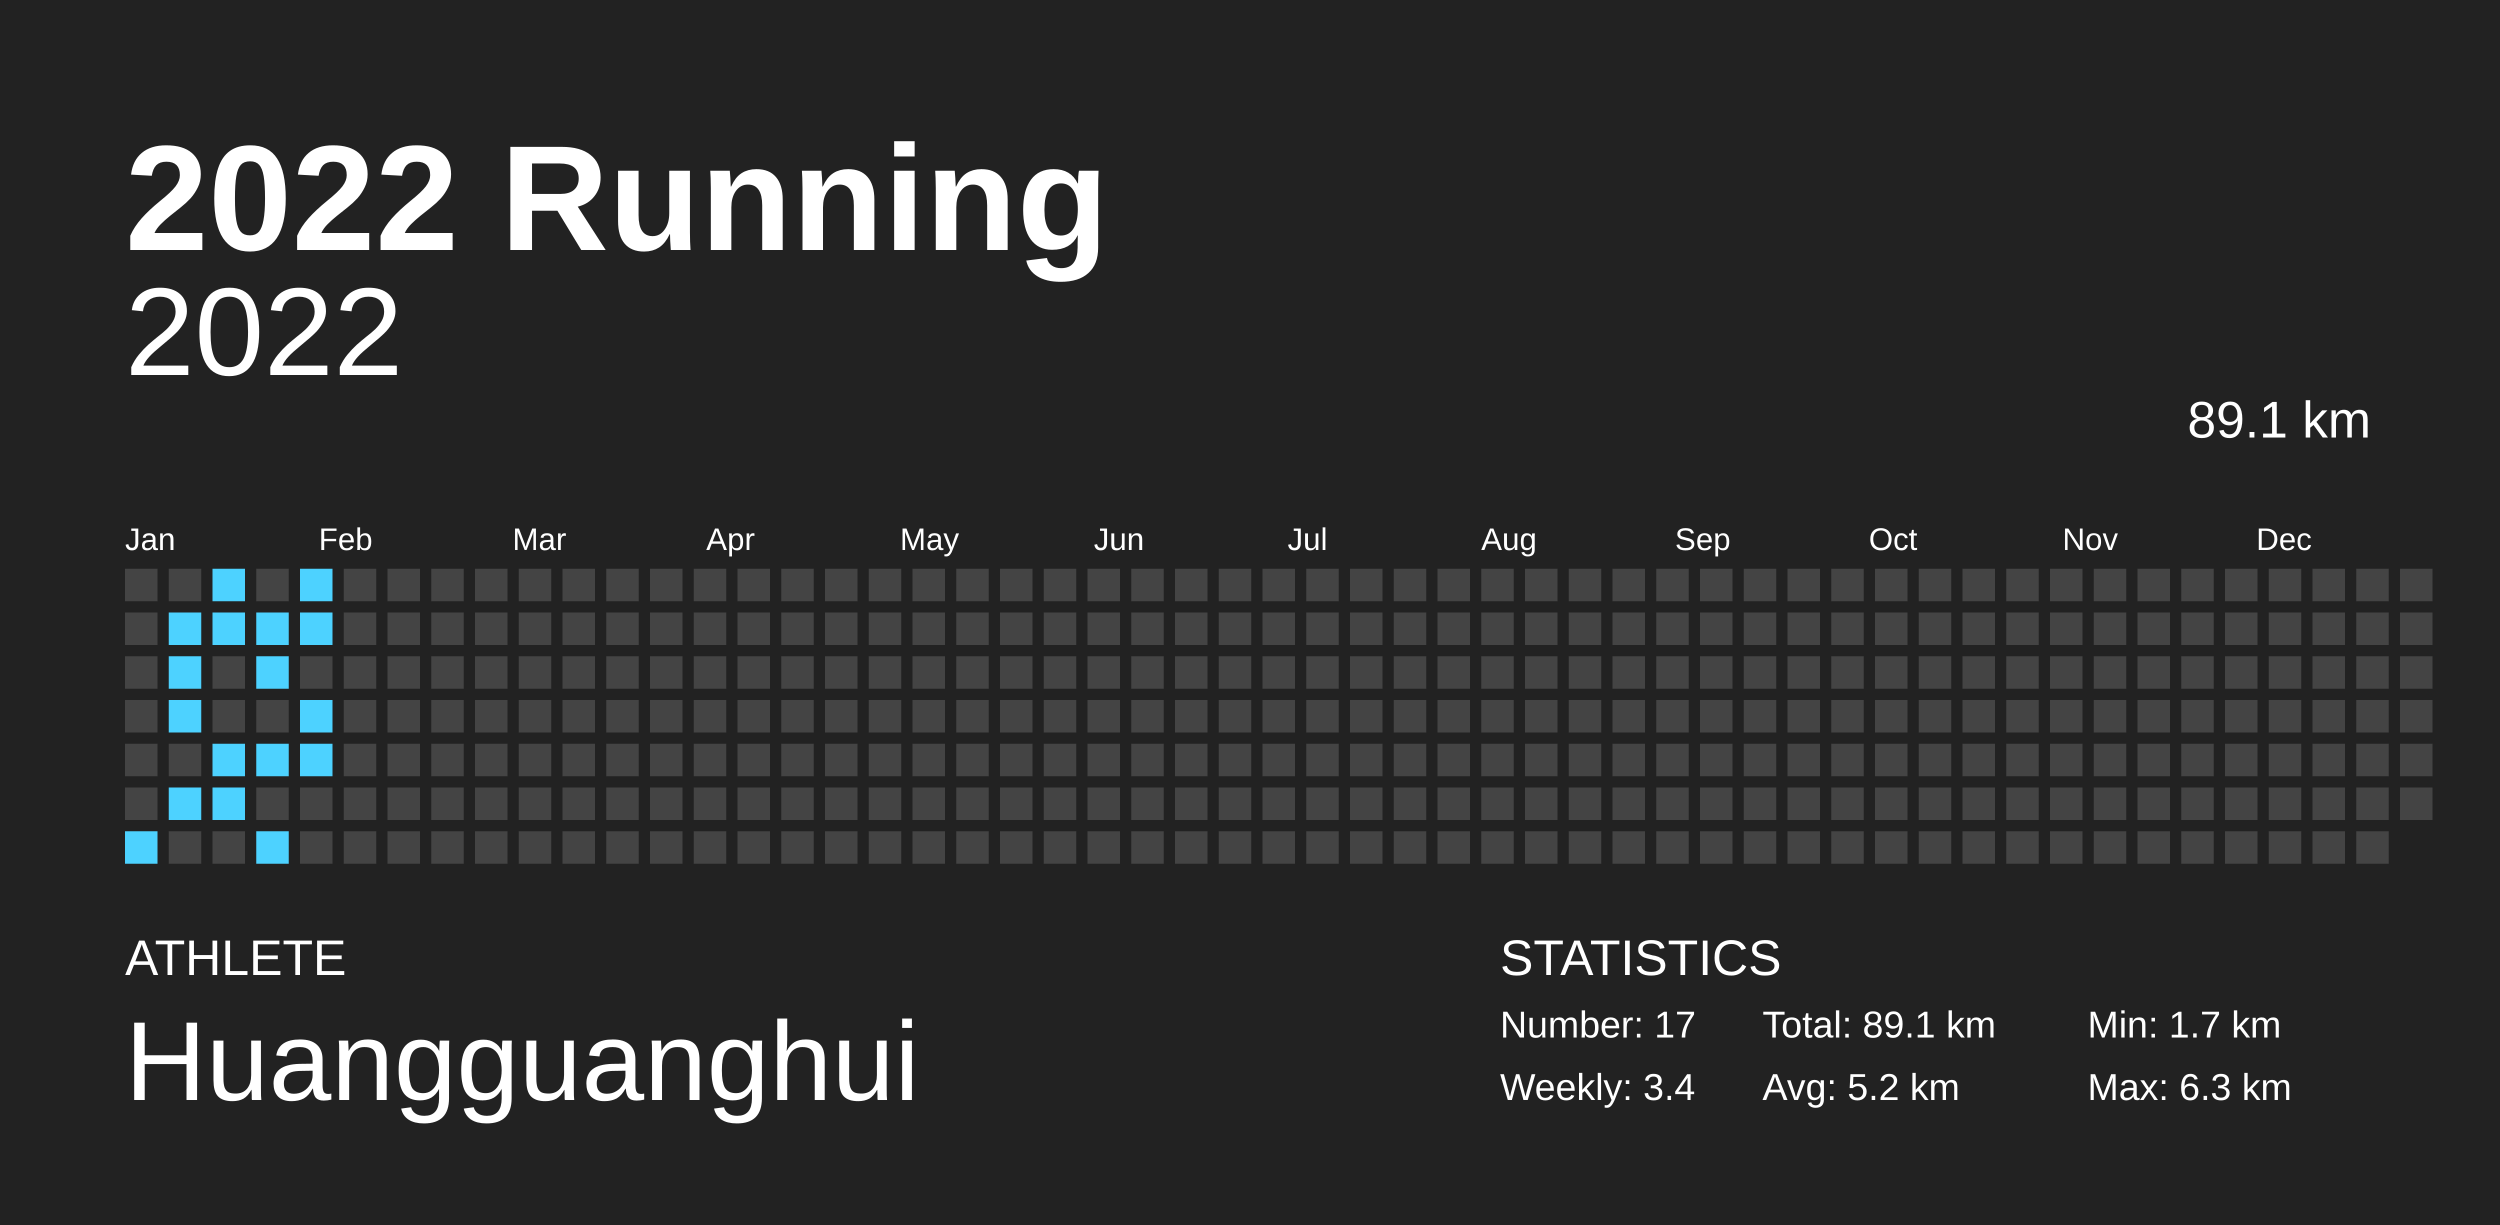
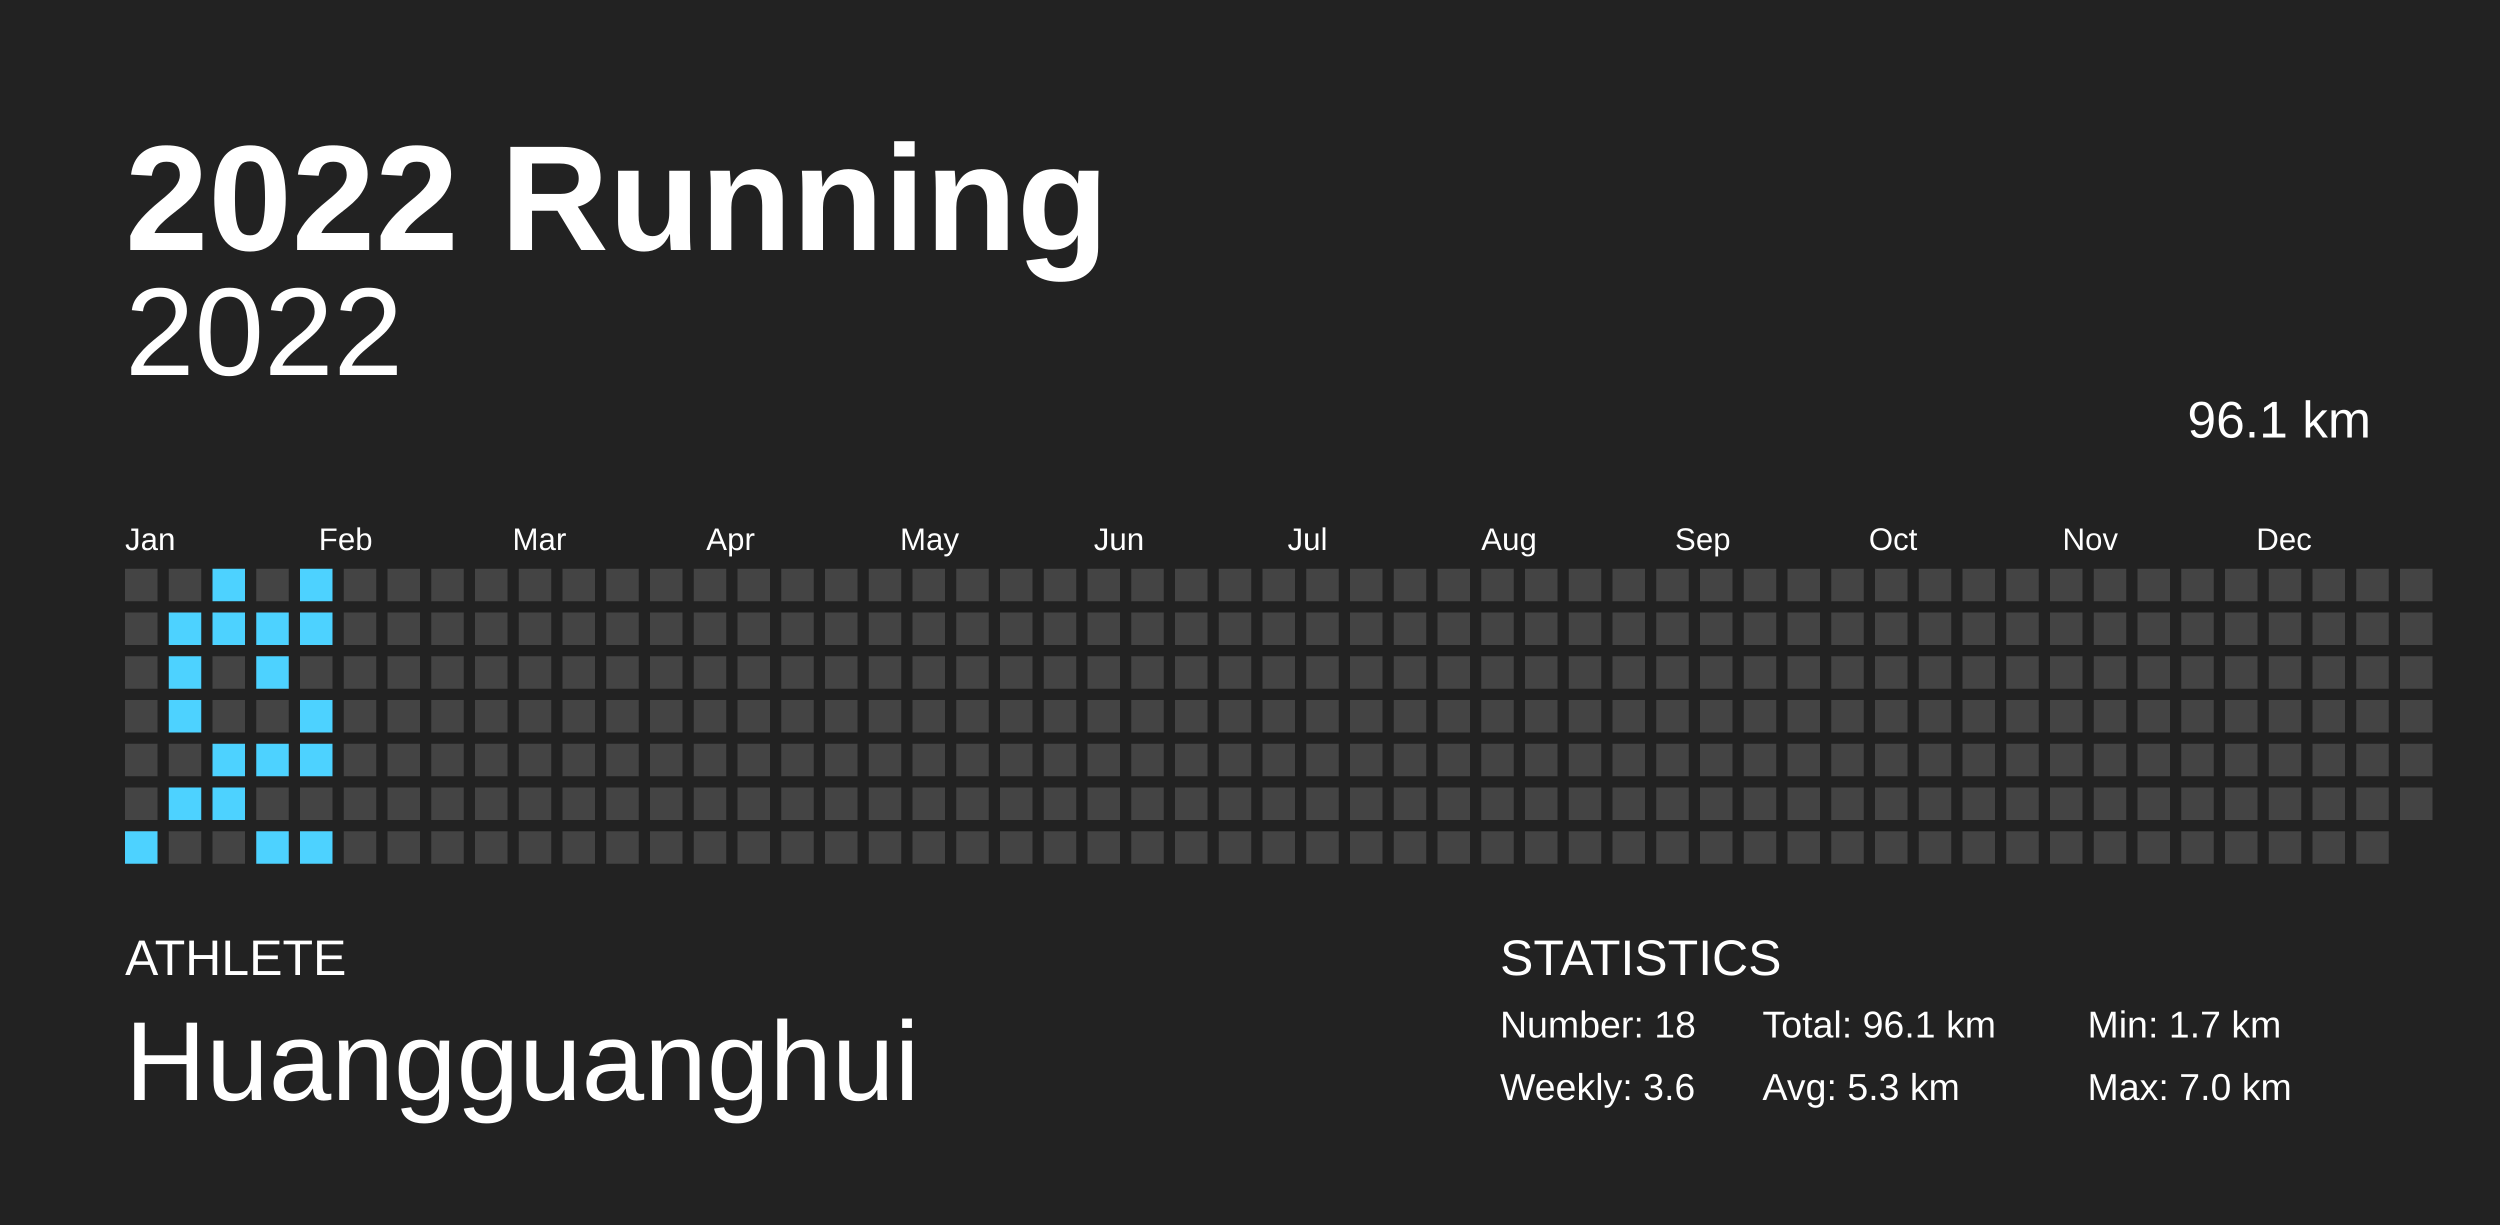
<svg xmlns="http://www.w3.org/2000/svg" baseProfile="full" height="98mm" version="1.1" viewBox="0,0,200,98" width="200mm">
  <defs />
  <rect fill="#222222" height="98" width="200" x="0" y="0" />
  <text fill="#FFFFFF" style="font-size:12px; font-family:Arial; font-weight:bold;" x="10" y="20">2022 Running</text>
  <text fill="#FFFFFF" style="font-size:4px; font-family:Arial" x="10" y="78">ATHLETE</text>
  <text fill="#FFFFFF" style="font-size:9px; font-family:Arial" x="10" y="88">Huangguanghui</text>
  <text fill="#FFFFFF" style="font-size:4px; font-family:Arial" x="120" y="78">STATISTICS</text>
-   <text fill="#FFFFFF" style="font-size:3px; font-family:Arial" x="120" y="83">Number: 17</text>
-   <text fill="#FFFFFF" style="font-size:3px; font-family:Arial" x="120" y="88">Weekly: 3.4</text>
-   <text fill="#FFFFFF" style="font-size:3px; font-family:Arial" x="141" y="83">Total: 89.1 km</text>
-   <text fill="#FFFFFF" style="font-size:3px; font-family:Arial" x="141" y="88">Avg: 5.2 km</text>
+   <text fill="#FFFFFF" style="font-size:3px; font-family:Arial" x="120" y="83">Number: 18</text>
+   <text fill="#FFFFFF" style="font-size:3px; font-family:Arial" x="120" y="88">Weekly: 3.6</text>
+   <text fill="#FFFFFF" style="font-size:3px; font-family:Arial" x="141" y="83">Total: 96.1 km</text>
+   <text fill="#FFFFFF" style="font-size:3px; font-family:Arial" x="141" y="88">Avg: 5.3 km</text>
  <text fill="#FFFFFF" style="font-size:3px; font-family:Arial" x="167" y="83">Min: 1.7 km</text>
-   <text fill="#FFFFFF" style="font-size:3px; font-family:Arial" x="167" y="88">Max: 6.3 km</text>
+   <text fill="#FFFFFF" style="font-size:3px; font-family:Arial" x="167" y="88">Max: 7.0 km</text>
  <text alignment-baseline="hanging" fill="#FFFFFF" style="font-size:10.0px; font-family:Arial;" x="10" y="30">2022</text>
-   <text alignment-baseline="hanging" fill="#FFFFFF" style="font-size:4.125px; font-family:Arial;" x="175" y="35">89.1 km</text>
+   <text alignment-baseline="hanging" fill="#FFFFFF" style="font-size:4.125px; font-family:Arial;" x="175" y="35">96.1 km</text>
  <text fill="#FFFFFF" style="font-size:2.5px; font-family:Arial" x="10.0" y="44">Jan</text>
  <text fill="#FFFFFF" style="font-size:2.5px; font-family:Arial" x="25.5" y="44">Feb</text>
  <text fill="#FFFFFF" style="font-size:2.5px; font-family:Arial" x="41.0" y="44">Mar</text>
  <text fill="#FFFFFF" style="font-size:2.5px; font-family:Arial" x="56.5" y="44">Apr</text>
  <text fill="#FFFFFF" style="font-size:2.5px; font-family:Arial" x="72.0" y="44">May</text>
  <text fill="#FFFFFF" style="font-size:2.5px; font-family:Arial" x="87.5" y="44">Jun</text>
  <text fill="#FFFFFF" style="font-size:2.5px; font-family:Arial" x="103.0" y="44">Jul</text>
  <text fill="#FFFFFF" style="font-size:2.5px; font-family:Arial" x="118.5" y="44">Aug</text>
  <text fill="#FFFFFF" style="font-size:2.5px; font-family:Arial" x="134.0" y="44">Sep</text>
  <text fill="#FFFFFF" style="font-size:2.5px; font-family:Arial" x="149.5" y="44">Oct</text>
  <text fill="#FFFFFF" style="font-size:2.5px; font-family:Arial" x="165.0" y="44">Nov</text>
  <text fill="#FFFFFF" style="font-size:2.5px; font-family:Arial" x="180.5" y="44">Dec</text>
  <rect fill="#444444" height="2.6" width="2.6" x="10.0" y="45.5" />
  <rect fill="#444444" height="2.6" width="2.6" x="10.0" y="49.0" />
  <rect fill="#444444" height="2.6" width="2.6" x="10.0" y="52.5" />
  <rect fill="#444444" height="2.6" width="2.6" x="10.0" y="56.0" />
  <rect fill="#444444" height="2.6" width="2.6" x="10.0" y="59.5" />
  <rect fill="#444444" height="2.6" width="2.6" x="10.0" y="63.0" />
  <rect fill="#4dd2ff" height="2.6" width="2.6" x="10.0" y="66.5" />
  <rect fill="#444444" height="2.6" width="2.6" x="13.5" y="45.5" />
  <rect fill="#4dd2ff" height="2.6" width="2.6" x="13.5" y="49.0" />
  <rect fill="#4dd2ff" height="2.6" width="2.6" x="13.5" y="52.5" />
  <rect fill="#4dd2ff" height="2.6" width="2.6" x="13.5" y="56.0" />
  <rect fill="#444444" height="2.6" width="2.6" x="13.5" y="59.5" />
  <rect fill="#4dd2ff" height="2.6" width="2.6" x="13.5" y="63.0" />
  <rect fill="#444444" height="2.6" width="2.6" x="13.5" y="66.5" />
  <rect fill="#4dd2ff" height="2.6" width="2.6" x="17.0" y="45.5" />
  <rect fill="#4dd2ff" height="2.6" width="2.6" x="17.0" y="49.0" />
  <rect fill="#444444" height="2.6" width="2.6" x="17.0" y="52.5" />
  <rect fill="#444444" height="2.6" width="2.6" x="17.0" y="56.0" />
  <rect fill="#4dd2ff" height="2.6" width="2.6" x="17.0" y="59.5" />
  <rect fill="#4dd2ff" height="2.6" width="2.6" x="17.0" y="63.0" />
  <rect fill="#444444" height="2.6" width="2.6" x="17.0" y="66.5" />
  <rect fill="#444444" height="2.6" width="2.6" x="20.5" y="45.5" />
  <rect fill="#4dd2ff" height="2.6" width="2.6" x="20.5" y="49.0" />
  <rect fill="#4dd2ff" height="2.6" width="2.6" x="20.5" y="52.5" />
  <rect fill="#444444" height="2.6" width="2.6" x="20.5" y="56.0" />
  <rect fill="#4dd2ff" height="2.6" width="2.6" x="20.5" y="59.5" />
  <rect fill="#444444" height="2.6" width="2.6" x="20.5" y="63.0" />
  <rect fill="#4dd2ff" height="2.6" width="2.6" x="20.5" y="66.5" />
  <rect fill="#4dd2ff" height="2.6" width="2.6" x="24.0" y="45.5" />
  <rect fill="#4dd2ff" height="2.6" width="2.6" x="24.0" y="49.0" />
  <rect fill="#444444" height="2.6" width="2.6" x="24.0" y="52.5" />
  <rect fill="#4dd2ff" height="2.6" width="2.6" x="24.0" y="56.0" />
  <rect fill="#4dd2ff" height="2.6" width="2.6" x="24.0" y="59.5" />
  <rect fill="#444444" height="2.6" width="2.6" x="24.0" y="63.0" />
-   <rect fill="#444444" height="2.6" width="2.6" x="24.0" y="66.5" />
+   <rect fill="#4dd2ff" height="2.6" width="2.6" x="24.0" y="66.5" />
  <rect fill="#444444" height="2.6" width="2.6" x="27.5" y="45.5" />
  <rect fill="#444444" height="2.6" width="2.6" x="27.5" y="49.0" />
  <rect fill="#444444" height="2.6" width="2.6" x="27.5" y="52.5" />
  <rect fill="#444444" height="2.6" width="2.6" x="27.5" y="56.0" />
  <rect fill="#444444" height="2.6" width="2.6" x="27.5" y="59.5" />
  <rect fill="#444444" height="2.6" width="2.6" x="27.5" y="63.0" />
  <rect fill="#444444" height="2.6" width="2.6" x="27.5" y="66.5" />
  <rect fill="#444444" height="2.6" width="2.6" x="31.0" y="45.5" />
  <rect fill="#444444" height="2.6" width="2.6" x="31.0" y="49.0" />
  <rect fill="#444444" height="2.6" width="2.6" x="31.0" y="52.5" />
  <rect fill="#444444" height="2.6" width="2.6" x="31.0" y="56.0" />
  <rect fill="#444444" height="2.6" width="2.6" x="31.0" y="59.5" />
  <rect fill="#444444" height="2.6" width="2.6" x="31.0" y="63.0" />
  <rect fill="#444444" height="2.6" width="2.6" x="31.0" y="66.5" />
  <rect fill="#444444" height="2.6" width="2.6" x="34.5" y="45.5" />
  <rect fill="#444444" height="2.6" width="2.6" x="34.5" y="49.0" />
  <rect fill="#444444" height="2.6" width="2.6" x="34.5" y="52.5" />
  <rect fill="#444444" height="2.6" width="2.6" x="34.5" y="56.0" />
  <rect fill="#444444" height="2.6" width="2.6" x="34.5" y="59.5" />
  <rect fill="#444444" height="2.6" width="2.6" x="34.5" y="63.0" />
  <rect fill="#444444" height="2.6" width="2.6" x="34.5" y="66.5" />
  <rect fill="#444444" height="2.6" width="2.6" x="38.0" y="45.5" />
  <rect fill="#444444" height="2.6" width="2.6" x="38.0" y="49.0" />
  <rect fill="#444444" height="2.6" width="2.6" x="38.0" y="52.5" />
  <rect fill="#444444" height="2.6" width="2.6" x="38.0" y="56.0" />
  <rect fill="#444444" height="2.6" width="2.6" x="38.0" y="59.5" />
  <rect fill="#444444" height="2.6" width="2.6" x="38.0" y="63.0" />
  <rect fill="#444444" height="2.6" width="2.6" x="38.0" y="66.5" />
  <rect fill="#444444" height="2.6" width="2.6" x="41.5" y="45.5" />
  <rect fill="#444444" height="2.6" width="2.6" x="41.5" y="49.0" />
  <rect fill="#444444" height="2.6" width="2.6" x="41.5" y="52.5" />
  <rect fill="#444444" height="2.6" width="2.6" x="41.5" y="56.0" />
  <rect fill="#444444" height="2.6" width="2.6" x="41.5" y="59.5" />
  <rect fill="#444444" height="2.6" width="2.6" x="41.5" y="63.0" />
  <rect fill="#444444" height="2.6" width="2.6" x="41.5" y="66.5" />
  <rect fill="#444444" height="2.6" width="2.6" x="45.0" y="45.5" />
  <rect fill="#444444" height="2.6" width="2.6" x="45.0" y="49.0" />
  <rect fill="#444444" height="2.6" width="2.6" x="45.0" y="52.5" />
  <rect fill="#444444" height="2.6" width="2.6" x="45.0" y="56.0" />
  <rect fill="#444444" height="2.6" width="2.6" x="45.0" y="59.5" />
  <rect fill="#444444" height="2.6" width="2.6" x="45.0" y="63.0" />
  <rect fill="#444444" height="2.6" width="2.6" x="45.0" y="66.5" />
  <rect fill="#444444" height="2.6" width="2.6" x="48.5" y="45.5" />
  <rect fill="#444444" height="2.6" width="2.6" x="48.5" y="49.0" />
  <rect fill="#444444" height="2.6" width="2.6" x="48.5" y="52.5" />
  <rect fill="#444444" height="2.6" width="2.6" x="48.5" y="56.0" />
  <rect fill="#444444" height="2.6" width="2.6" x="48.5" y="59.5" />
  <rect fill="#444444" height="2.6" width="2.6" x="48.5" y="63.0" />
  <rect fill="#444444" height="2.6" width="2.6" x="48.5" y="66.5" />
  <rect fill="#444444" height="2.6" width="2.6" x="52.0" y="45.5" />
  <rect fill="#444444" height="2.6" width="2.6" x="52.0" y="49.0" />
  <rect fill="#444444" height="2.6" width="2.6" x="52.0" y="52.5" />
  <rect fill="#444444" height="2.6" width="2.6" x="52.0" y="56.0" />
  <rect fill="#444444" height="2.6" width="2.6" x="52.0" y="59.5" />
  <rect fill="#444444" height="2.6" width="2.6" x="52.0" y="63.0" />
  <rect fill="#444444" height="2.6" width="2.6" x="52.0" y="66.5" />
  <rect fill="#444444" height="2.6" width="2.6" x="55.5" y="45.5" />
  <rect fill="#444444" height="2.6" width="2.6" x="55.5" y="49.0" />
  <rect fill="#444444" height="2.6" width="2.6" x="55.5" y="52.5" />
  <rect fill="#444444" height="2.6" width="2.6" x="55.5" y="56.0" />
  <rect fill="#444444" height="2.6" width="2.6" x="55.5" y="59.5" />
  <rect fill="#444444" height="2.6" width="2.6" x="55.5" y="63.0" />
  <rect fill="#444444" height="2.6" width="2.6" x="55.5" y="66.5" />
  <rect fill="#444444" height="2.6" width="2.6" x="59.0" y="45.5" />
  <rect fill="#444444" height="2.6" width="2.6" x="59.0" y="49.0" />
  <rect fill="#444444" height="2.6" width="2.6" x="59.0" y="52.5" />
  <rect fill="#444444" height="2.6" width="2.6" x="59.0" y="56.0" />
  <rect fill="#444444" height="2.6" width="2.6" x="59.0" y="59.5" />
  <rect fill="#444444" height="2.6" width="2.6" x="59.0" y="63.0" />
  <rect fill="#444444" height="2.6" width="2.6" x="59.0" y="66.5" />
  <rect fill="#444444" height="2.6" width="2.6" x="62.5" y="45.5" />
  <rect fill="#444444" height="2.6" width="2.6" x="62.5" y="49.0" />
  <rect fill="#444444" height="2.6" width="2.6" x="62.5" y="52.5" />
  <rect fill="#444444" height="2.6" width="2.6" x="62.5" y="56.0" />
  <rect fill="#444444" height="2.6" width="2.6" x="62.5" y="59.5" />
  <rect fill="#444444" height="2.6" width="2.6" x="62.5" y="63.0" />
  <rect fill="#444444" height="2.6" width="2.6" x="62.5" y="66.5" />
  <rect fill="#444444" height="2.6" width="2.6" x="66.0" y="45.5" />
  <rect fill="#444444" height="2.6" width="2.6" x="66.0" y="49.0" />
  <rect fill="#444444" height="2.6" width="2.6" x="66.0" y="52.5" />
  <rect fill="#444444" height="2.6" width="2.6" x="66.0" y="56.0" />
  <rect fill="#444444" height="2.6" width="2.6" x="66.0" y="59.5" />
  <rect fill="#444444" height="2.6" width="2.6" x="66.0" y="63.0" />
  <rect fill="#444444" height="2.6" width="2.6" x="66.0" y="66.5" />
  <rect fill="#444444" height="2.6" width="2.6" x="69.5" y="45.5" />
  <rect fill="#444444" height="2.6" width="2.6" x="69.5" y="49.0" />
  <rect fill="#444444" height="2.6" width="2.6" x="69.5" y="52.5" />
  <rect fill="#444444" height="2.6" width="2.6" x="69.5" y="56.0" />
  <rect fill="#444444" height="2.6" width="2.6" x="69.5" y="59.5" />
  <rect fill="#444444" height="2.6" width="2.6" x="69.5" y="63.0" />
  <rect fill="#444444" height="2.6" width="2.6" x="69.5" y="66.5" />
  <rect fill="#444444" height="2.6" width="2.6" x="73.0" y="45.5" />
  <rect fill="#444444" height="2.6" width="2.6" x="73.0" y="49.0" />
  <rect fill="#444444" height="2.6" width="2.6" x="73.0" y="52.5" />
  <rect fill="#444444" height="2.6" width="2.6" x="73.0" y="56.0" />
  <rect fill="#444444" height="2.6" width="2.6" x="73.0" y="59.5" />
  <rect fill="#444444" height="2.6" width="2.6" x="73.0" y="63.0" />
  <rect fill="#444444" height="2.6" width="2.6" x="73.0" y="66.5" />
  <rect fill="#444444" height="2.6" width="2.6" x="76.5" y="45.5" />
  <rect fill="#444444" height="2.6" width="2.6" x="76.5" y="49.0" />
  <rect fill="#444444" height="2.6" width="2.6" x="76.5" y="52.5" />
  <rect fill="#444444" height="2.6" width="2.6" x="76.5" y="56.0" />
  <rect fill="#444444" height="2.6" width="2.6" x="76.5" y="59.5" />
  <rect fill="#444444" height="2.6" width="2.6" x="76.5" y="63.0" />
  <rect fill="#444444" height="2.6" width="2.6" x="76.5" y="66.5" />
  <rect fill="#444444" height="2.6" width="2.6" x="80.0" y="45.5" />
  <rect fill="#444444" height="2.6" width="2.6" x="80.0" y="49.0" />
  <rect fill="#444444" height="2.6" width="2.6" x="80.0" y="52.5" />
  <rect fill="#444444" height="2.6" width="2.6" x="80.0" y="56.0" />
  <rect fill="#444444" height="2.6" width="2.6" x="80.0" y="59.5" />
  <rect fill="#444444" height="2.6" width="2.6" x="80.0" y="63.0" />
  <rect fill="#444444" height="2.6" width="2.6" x="80.0" y="66.5" />
  <rect fill="#444444" height="2.6" width="2.6" x="83.5" y="45.5" />
  <rect fill="#444444" height="2.6" width="2.6" x="83.5" y="49.0" />
  <rect fill="#444444" height="2.6" width="2.6" x="83.5" y="52.5" />
  <rect fill="#444444" height="2.6" width="2.6" x="83.5" y="56.0" />
  <rect fill="#444444" height="2.6" width="2.6" x="83.5" y="59.5" />
  <rect fill="#444444" height="2.6" width="2.6" x="83.5" y="63.0" />
  <rect fill="#444444" height="2.6" width="2.6" x="83.5" y="66.5" />
  <rect fill="#444444" height="2.6" width="2.6" x="87.0" y="45.5" />
  <rect fill="#444444" height="2.6" width="2.6" x="87.0" y="49.0" />
  <rect fill="#444444" height="2.6" width="2.6" x="87.0" y="52.5" />
  <rect fill="#444444" height="2.6" width="2.6" x="87.0" y="56.0" />
  <rect fill="#444444" height="2.6" width="2.6" x="87.0" y="59.5" />
  <rect fill="#444444" height="2.6" width="2.6" x="87.0" y="63.0" />
  <rect fill="#444444" height="2.6" width="2.6" x="87.0" y="66.5" />
  <rect fill="#444444" height="2.6" width="2.6" x="90.5" y="45.5" />
  <rect fill="#444444" height="2.6" width="2.6" x="90.5" y="49.0" />
  <rect fill="#444444" height="2.6" width="2.6" x="90.5" y="52.5" />
  <rect fill="#444444" height="2.6" width="2.6" x="90.5" y="56.0" />
  <rect fill="#444444" height="2.6" width="2.6" x="90.5" y="59.5" />
  <rect fill="#444444" height="2.6" width="2.6" x="90.5" y="63.0" />
  <rect fill="#444444" height="2.6" width="2.6" x="90.5" y="66.5" />
  <rect fill="#444444" height="2.6" width="2.6" x="94.0" y="45.5" />
  <rect fill="#444444" height="2.6" width="2.6" x="94.0" y="49.0" />
  <rect fill="#444444" height="2.6" width="2.6" x="94.0" y="52.5" />
  <rect fill="#444444" height="2.6" width="2.6" x="94.0" y="56.0" />
  <rect fill="#444444" height="2.6" width="2.6" x="94.0" y="59.5" />
  <rect fill="#444444" height="2.6" width="2.6" x="94.0" y="63.0" />
  <rect fill="#444444" height="2.6" width="2.6" x="94.0" y="66.5" />
  <rect fill="#444444" height="2.6" width="2.6" x="97.5" y="45.5" />
  <rect fill="#444444" height="2.6" width="2.6" x="97.5" y="49.0" />
  <rect fill="#444444" height="2.6" width="2.6" x="97.5" y="52.5" />
  <rect fill="#444444" height="2.6" width="2.6" x="97.5" y="56.0" />
  <rect fill="#444444" height="2.6" width="2.6" x="97.5" y="59.5" />
  <rect fill="#444444" height="2.6" width="2.6" x="97.5" y="63.0" />
  <rect fill="#444444" height="2.6" width="2.6" x="97.5" y="66.5" />
  <rect fill="#444444" height="2.6" width="2.6" x="101.0" y="45.5" />
  <rect fill="#444444" height="2.6" width="2.6" x="101.0" y="49.0" />
  <rect fill="#444444" height="2.6" width="2.6" x="101.0" y="52.5" />
  <rect fill="#444444" height="2.6" width="2.6" x="101.0" y="56.0" />
  <rect fill="#444444" height="2.6" width="2.6" x="101.0" y="59.5" />
  <rect fill="#444444" height="2.6" width="2.6" x="101.0" y="63.0" />
  <rect fill="#444444" height="2.6" width="2.6" x="101.0" y="66.5" />
  <rect fill="#444444" height="2.6" width="2.6" x="104.5" y="45.5" />
  <rect fill="#444444" height="2.6" width="2.6" x="104.5" y="49.0" />
  <rect fill="#444444" height="2.6" width="2.6" x="104.5" y="52.5" />
  <rect fill="#444444" height="2.6" width="2.6" x="104.5" y="56.0" />
  <rect fill="#444444" height="2.6" width="2.6" x="104.5" y="59.5" />
  <rect fill="#444444" height="2.6" width="2.6" x="104.5" y="63.0" />
  <rect fill="#444444" height="2.6" width="2.6" x="104.5" y="66.5" />
  <rect fill="#444444" height="2.6" width="2.6" x="108.0" y="45.5" />
  <rect fill="#444444" height="2.6" width="2.6" x="108.0" y="49.0" />
  <rect fill="#444444" height="2.6" width="2.6" x="108.0" y="52.5" />
  <rect fill="#444444" height="2.6" width="2.6" x="108.0" y="56.0" />
  <rect fill="#444444" height="2.6" width="2.6" x="108.0" y="59.5" />
  <rect fill="#444444" height="2.6" width="2.6" x="108.0" y="63.0" />
  <rect fill="#444444" height="2.6" width="2.6" x="108.0" y="66.5" />
  <rect fill="#444444" height="2.6" width="2.6" x="111.5" y="45.5" />
  <rect fill="#444444" height="2.6" width="2.6" x="111.5" y="49.0" />
  <rect fill="#444444" height="2.6" width="2.6" x="111.5" y="52.5" />
  <rect fill="#444444" height="2.6" width="2.6" x="111.5" y="56.0" />
  <rect fill="#444444" height="2.6" width="2.6" x="111.5" y="59.5" />
  <rect fill="#444444" height="2.6" width="2.6" x="111.5" y="63.0" />
  <rect fill="#444444" height="2.6" width="2.6" x="111.5" y="66.5" />
  <rect fill="#444444" height="2.6" width="2.6" x="115.0" y="45.5" />
  <rect fill="#444444" height="2.6" width="2.6" x="115.0" y="49.0" />
  <rect fill="#444444" height="2.6" width="2.6" x="115.0" y="52.5" />
  <rect fill="#444444" height="2.6" width="2.6" x="115.0" y="56.0" />
  <rect fill="#444444" height="2.6" width="2.6" x="115.0" y="59.5" />
  <rect fill="#444444" height="2.6" width="2.6" x="115.0" y="63.0" />
  <rect fill="#444444" height="2.6" width="2.6" x="115.0" y="66.5" />
  <rect fill="#444444" height="2.6" width="2.6" x="118.5" y="45.5" />
  <rect fill="#444444" height="2.6" width="2.6" x="118.5" y="49.0" />
  <rect fill="#444444" height="2.6" width="2.6" x="118.5" y="52.5" />
  <rect fill="#444444" height="2.6" width="2.6" x="118.5" y="56.0" />
  <rect fill="#444444" height="2.6" width="2.6" x="118.5" y="59.5" />
  <rect fill="#444444" height="2.6" width="2.6" x="118.5" y="63.0" />
  <rect fill="#444444" height="2.6" width="2.6" x="118.5" y="66.5" />
  <rect fill="#444444" height="2.6" width="2.6" x="122.0" y="45.5" />
  <rect fill="#444444" height="2.6" width="2.6" x="122.0" y="49.0" />
  <rect fill="#444444" height="2.6" width="2.6" x="122.0" y="52.5" />
  <rect fill="#444444" height="2.6" width="2.6" x="122.0" y="56.0" />
  <rect fill="#444444" height="2.6" width="2.6" x="122.0" y="59.5" />
  <rect fill="#444444" height="2.6" width="2.6" x="122.0" y="63.0" />
  <rect fill="#444444" height="2.6" width="2.6" x="122.0" y="66.5" />
  <rect fill="#444444" height="2.6" width="2.6" x="125.5" y="45.5" />
  <rect fill="#444444" height="2.6" width="2.6" x="125.5" y="49.0" />
  <rect fill="#444444" height="2.6" width="2.6" x="125.5" y="52.5" />
  <rect fill="#444444" height="2.6" width="2.6" x="125.5" y="56.0" />
  <rect fill="#444444" height="2.6" width="2.6" x="125.5" y="59.5" />
  <rect fill="#444444" height="2.6" width="2.6" x="125.5" y="63.0" />
  <rect fill="#444444" height="2.6" width="2.6" x="125.5" y="66.5" />
  <rect fill="#444444" height="2.6" width="2.6" x="129.0" y="45.5" />
  <rect fill="#444444" height="2.6" width="2.6" x="129.0" y="49.0" />
  <rect fill="#444444" height="2.6" width="2.6" x="129.0" y="52.5" />
  <rect fill="#444444" height="2.6" width="2.6" x="129.0" y="56.0" />
  <rect fill="#444444" height="2.6" width="2.6" x="129.0" y="59.5" />
  <rect fill="#444444" height="2.6" width="2.6" x="129.0" y="63.0" />
  <rect fill="#444444" height="2.6" width="2.6" x="129.0" y="66.5" />
  <rect fill="#444444" height="2.6" width="2.6" x="132.5" y="45.5" />
  <rect fill="#444444" height="2.6" width="2.6" x="132.5" y="49.0" />
  <rect fill="#444444" height="2.6" width="2.6" x="132.5" y="52.5" />
  <rect fill="#444444" height="2.6" width="2.6" x="132.5" y="56.0" />
  <rect fill="#444444" height="2.6" width="2.6" x="132.5" y="59.5" />
  <rect fill="#444444" height="2.6" width="2.6" x="132.5" y="63.0" />
  <rect fill="#444444" height="2.6" width="2.6" x="132.5" y="66.5" />
  <rect fill="#444444" height="2.6" width="2.6" x="136.0" y="45.5" />
  <rect fill="#444444" height="2.6" width="2.6" x="136.0" y="49.0" />
  <rect fill="#444444" height="2.6" width="2.6" x="136.0" y="52.5" />
  <rect fill="#444444" height="2.6" width="2.6" x="136.0" y="56.0" />
  <rect fill="#444444" height="2.6" width="2.6" x="136.0" y="59.5" />
  <rect fill="#444444" height="2.6" width="2.6" x="136.0" y="63.0" />
  <rect fill="#444444" height="2.6" width="2.6" x="136.0" y="66.5" />
  <rect fill="#444444" height="2.6" width="2.6" x="139.5" y="45.5" />
  <rect fill="#444444" height="2.6" width="2.6" x="139.5" y="49.0" />
  <rect fill="#444444" height="2.6" width="2.6" x="139.5" y="52.5" />
  <rect fill="#444444" height="2.6" width="2.6" x="139.5" y="56.0" />
  <rect fill="#444444" height="2.6" width="2.6" x="139.5" y="59.5" />
  <rect fill="#444444" height="2.6" width="2.6" x="139.5" y="63.0" />
  <rect fill="#444444" height="2.6" width="2.6" x="139.5" y="66.5" />
  <rect fill="#444444" height="2.6" width="2.6" x="143.0" y="45.5" />
  <rect fill="#444444" height="2.6" width="2.6" x="143.0" y="49.0" />
  <rect fill="#444444" height="2.6" width="2.6" x="143.0" y="52.5" />
  <rect fill="#444444" height="2.6" width="2.6" x="143.0" y="56.0" />
  <rect fill="#444444" height="2.6" width="2.6" x="143.0" y="59.5" />
  <rect fill="#444444" height="2.6" width="2.6" x="143.0" y="63.0" />
  <rect fill="#444444" height="2.6" width="2.6" x="143.0" y="66.5" />
  <rect fill="#444444" height="2.6" width="2.6" x="146.5" y="45.5" />
  <rect fill="#444444" height="2.6" width="2.6" x="146.5" y="49.0" />
  <rect fill="#444444" height="2.6" width="2.6" x="146.5" y="52.5" />
  <rect fill="#444444" height="2.6" width="2.6" x="146.5" y="56.0" />
  <rect fill="#444444" height="2.6" width="2.6" x="146.5" y="59.5" />
  <rect fill="#444444" height="2.6" width="2.6" x="146.5" y="63.0" />
  <rect fill="#444444" height="2.6" width="2.6" x="146.5" y="66.5" />
  <rect fill="#444444" height="2.6" width="2.6" x="150.0" y="45.5" />
  <rect fill="#444444" height="2.6" width="2.6" x="150.0" y="49.0" />
  <rect fill="#444444" height="2.6" width="2.6" x="150.0" y="52.5" />
  <rect fill="#444444" height="2.6" width="2.6" x="150.0" y="56.0" />
  <rect fill="#444444" height="2.6" width="2.6" x="150.0" y="59.5" />
  <rect fill="#444444" height="2.6" width="2.6" x="150.0" y="63.0" />
  <rect fill="#444444" height="2.6" width="2.6" x="150.0" y="66.5" />
  <rect fill="#444444" height="2.6" width="2.6" x="153.5" y="45.5" />
  <rect fill="#444444" height="2.6" width="2.6" x="153.5" y="49.0" />
  <rect fill="#444444" height="2.6" width="2.6" x="153.5" y="52.5" />
  <rect fill="#444444" height="2.6" width="2.6" x="153.5" y="56.0" />
  <rect fill="#444444" height="2.6" width="2.6" x="153.5" y="59.5" />
  <rect fill="#444444" height="2.6" width="2.6" x="153.5" y="63.0" />
  <rect fill="#444444" height="2.6" width="2.6" x="153.5" y="66.5" />
  <rect fill="#444444" height="2.6" width="2.6" x="157.0" y="45.5" />
  <rect fill="#444444" height="2.6" width="2.6" x="157.0" y="49.0" />
  <rect fill="#444444" height="2.6" width="2.6" x="157.0" y="52.5" />
  <rect fill="#444444" height="2.6" width="2.6" x="157.0" y="56.0" />
  <rect fill="#444444" height="2.6" width="2.6" x="157.0" y="59.5" />
  <rect fill="#444444" height="2.6" width="2.6" x="157.0" y="63.0" />
  <rect fill="#444444" height="2.6" width="2.6" x="157.0" y="66.5" />
  <rect fill="#444444" height="2.6" width="2.6" x="160.5" y="45.5" />
  <rect fill="#444444" height="2.6" width="2.6" x="160.5" y="49.0" />
  <rect fill="#444444" height="2.6" width="2.6" x="160.5" y="52.5" />
  <rect fill="#444444" height="2.6" width="2.6" x="160.5" y="56.0" />
  <rect fill="#444444" height="2.6" width="2.6" x="160.5" y="59.5" />
  <rect fill="#444444" height="2.6" width="2.6" x="160.5" y="63.0" />
  <rect fill="#444444" height="2.6" width="2.6" x="160.5" y="66.5" />
  <rect fill="#444444" height="2.6" width="2.6" x="164.0" y="45.5" />
  <rect fill="#444444" height="2.6" width="2.6" x="164.0" y="49.0" />
  <rect fill="#444444" height="2.6" width="2.6" x="164.0" y="52.5" />
  <rect fill="#444444" height="2.6" width="2.6" x="164.0" y="56.0" />
  <rect fill="#444444" height="2.6" width="2.6" x="164.0" y="59.5" />
  <rect fill="#444444" height="2.6" width="2.6" x="164.0" y="63.0" />
  <rect fill="#444444" height="2.6" width="2.6" x="164.0" y="66.5" />
  <rect fill="#444444" height="2.6" width="2.6" x="167.5" y="45.5" />
  <rect fill="#444444" height="2.6" width="2.6" x="167.5" y="49.0" />
  <rect fill="#444444" height="2.6" width="2.6" x="167.5" y="52.5" />
  <rect fill="#444444" height="2.6" width="2.6" x="167.5" y="56.0" />
  <rect fill="#444444" height="2.6" width="2.6" x="167.5" y="59.5" />
  <rect fill="#444444" height="2.6" width="2.6" x="167.5" y="63.0" />
  <rect fill="#444444" height="2.6" width="2.6" x="167.5" y="66.5" />
  <rect fill="#444444" height="2.6" width="2.6" x="171.0" y="45.5" />
  <rect fill="#444444" height="2.6" width="2.6" x="171.0" y="49.0" />
  <rect fill="#444444" height="2.6" width="2.6" x="171.0" y="52.5" />
  <rect fill="#444444" height="2.6" width="2.6" x="171.0" y="56.0" />
  <rect fill="#444444" height="2.6" width="2.6" x="171.0" y="59.5" />
  <rect fill="#444444" height="2.6" width="2.6" x="171.0" y="63.0" />
  <rect fill="#444444" height="2.6" width="2.6" x="171.0" y="66.5" />
  <rect fill="#444444" height="2.6" width="2.6" x="174.5" y="45.5" />
  <rect fill="#444444" height="2.6" width="2.6" x="174.5" y="49.0" />
  <rect fill="#444444" height="2.6" width="2.6" x="174.5" y="52.5" />
  <rect fill="#444444" height="2.6" width="2.6" x="174.5" y="56.0" />
  <rect fill="#444444" height="2.6" width="2.6" x="174.5" y="59.5" />
  <rect fill="#444444" height="2.6" width="2.6" x="174.5" y="63.0" />
  <rect fill="#444444" height="2.6" width="2.6" x="174.5" y="66.5" />
  <rect fill="#444444" height="2.6" width="2.6" x="178.0" y="45.5" />
  <rect fill="#444444" height="2.6" width="2.6" x="178.0" y="49.0" />
  <rect fill="#444444" height="2.6" width="2.6" x="178.0" y="52.5" />
  <rect fill="#444444" height="2.6" width="2.6" x="178.0" y="56.0" />
  <rect fill="#444444" height="2.6" width="2.6" x="178.0" y="59.5" />
  <rect fill="#444444" height="2.6" width="2.6" x="178.0" y="63.0" />
  <rect fill="#444444" height="2.6" width="2.6" x="178.0" y="66.5" />
  <rect fill="#444444" height="2.6" width="2.6" x="181.5" y="45.5" />
  <rect fill="#444444" height="2.6" width="2.6" x="181.5" y="49.0" />
  <rect fill="#444444" height="2.6" width="2.6" x="181.5" y="52.5" />
  <rect fill="#444444" height="2.6" width="2.6" x="181.5" y="56.0" />
  <rect fill="#444444" height="2.6" width="2.6" x="181.5" y="59.5" />
  <rect fill="#444444" height="2.6" width="2.6" x="181.5" y="63.0" />
  <rect fill="#444444" height="2.6" width="2.6" x="181.5" y="66.5" />
  <rect fill="#444444" height="2.6" width="2.6" x="185.0" y="45.5" />
  <rect fill="#444444" height="2.6" width="2.6" x="185.0" y="49.0" />
  <rect fill="#444444" height="2.6" width="2.6" x="185.0" y="52.5" />
  <rect fill="#444444" height="2.6" width="2.6" x="185.0" y="56.0" />
  <rect fill="#444444" height="2.6" width="2.6" x="185.0" y="59.5" />
  <rect fill="#444444" height="2.6" width="2.6" x="185.0" y="63.0" />
  <rect fill="#444444" height="2.6" width="2.6" x="185.0" y="66.5" />
  <rect fill="#444444" height="2.6" width="2.6" x="188.5" y="45.5" />
  <rect fill="#444444" height="2.6" width="2.6" x="188.5" y="49.0" />
  <rect fill="#444444" height="2.6" width="2.6" x="188.5" y="52.5" />
  <rect fill="#444444" height="2.6" width="2.6" x="188.5" y="56.0" />
  <rect fill="#444444" height="2.6" width="2.6" x="188.5" y="59.5" />
  <rect fill="#444444" height="2.6" width="2.6" x="188.5" y="63.0" />
  <rect fill="#444444" height="2.6" width="2.6" x="188.5" y="66.5" />
  <rect fill="#444444" height="2.6" width="2.6" x="192.0" y="45.5" />
  <rect fill="#444444" height="2.6" width="2.6" x="192.0" y="49.0" />
  <rect fill="#444444" height="2.6" width="2.6" x="192.0" y="52.5" />
  <rect fill="#444444" height="2.6" width="2.6" x="192.0" y="56.0" />
  <rect fill="#444444" height="2.6" width="2.6" x="192.0" y="59.5" />
  <rect fill="#444444" height="2.6" width="2.6" x="192.0" y="63.0" />
</svg>
